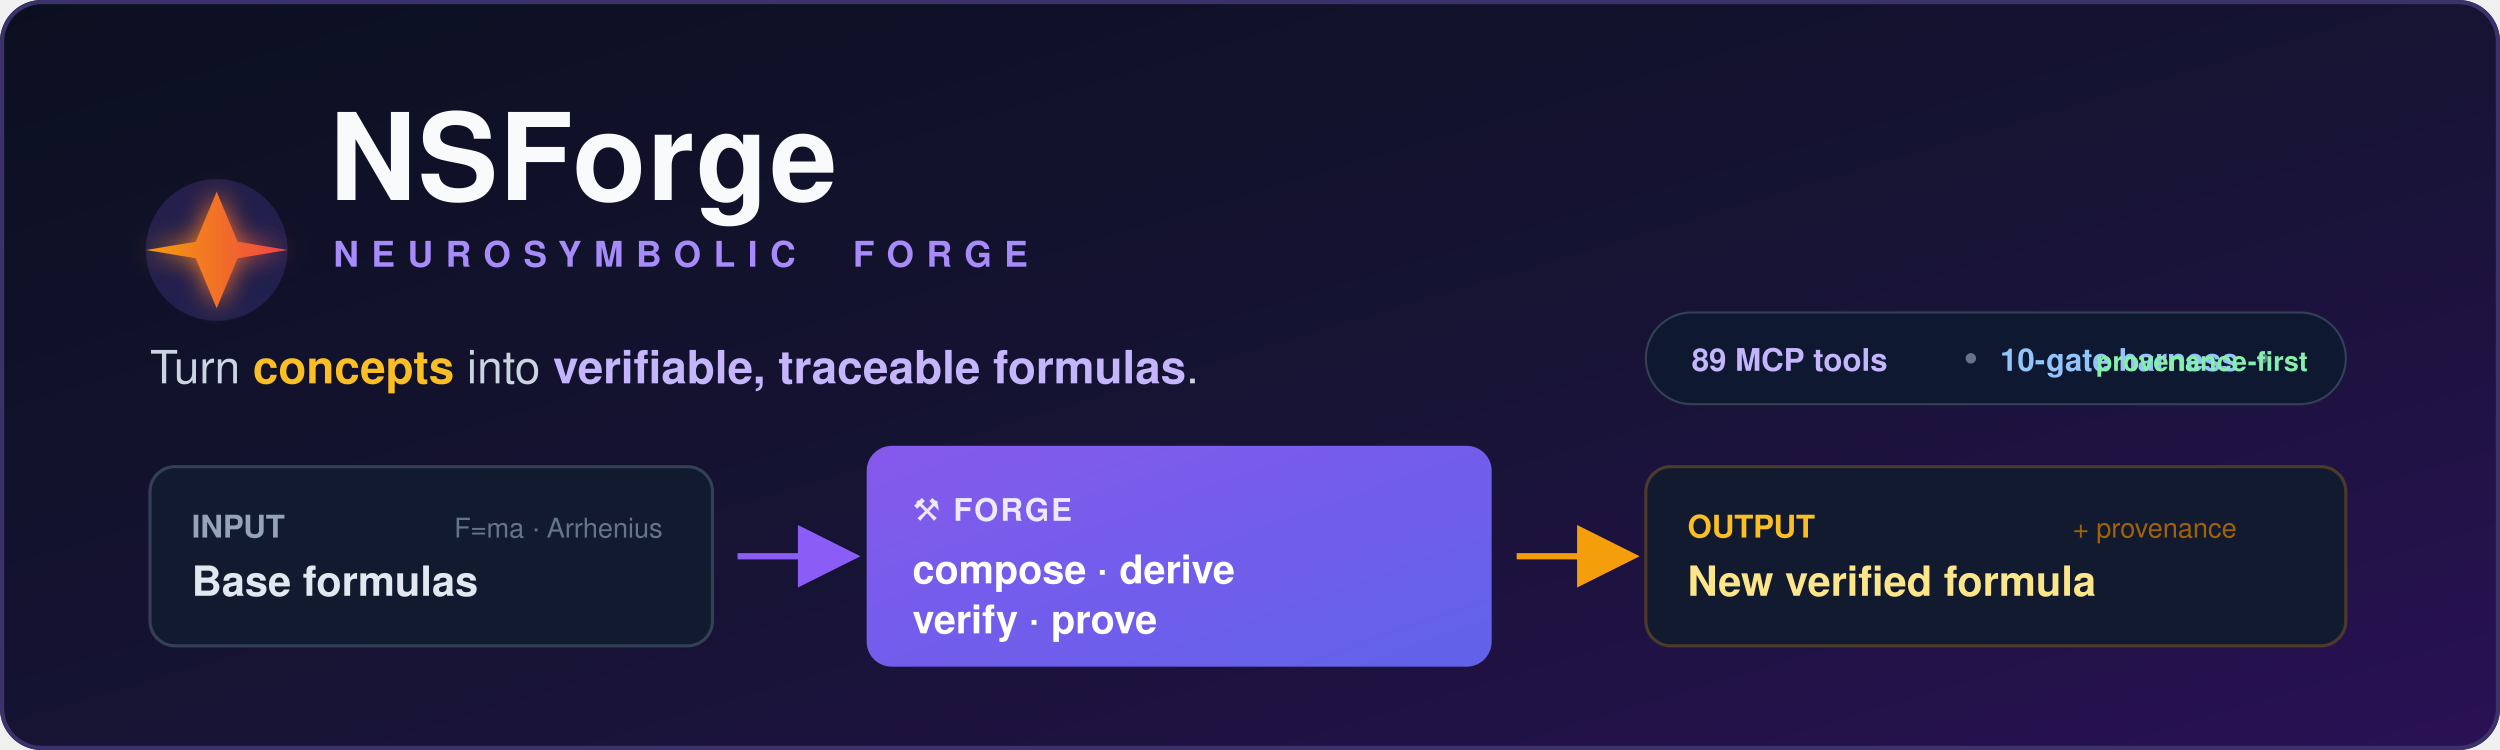
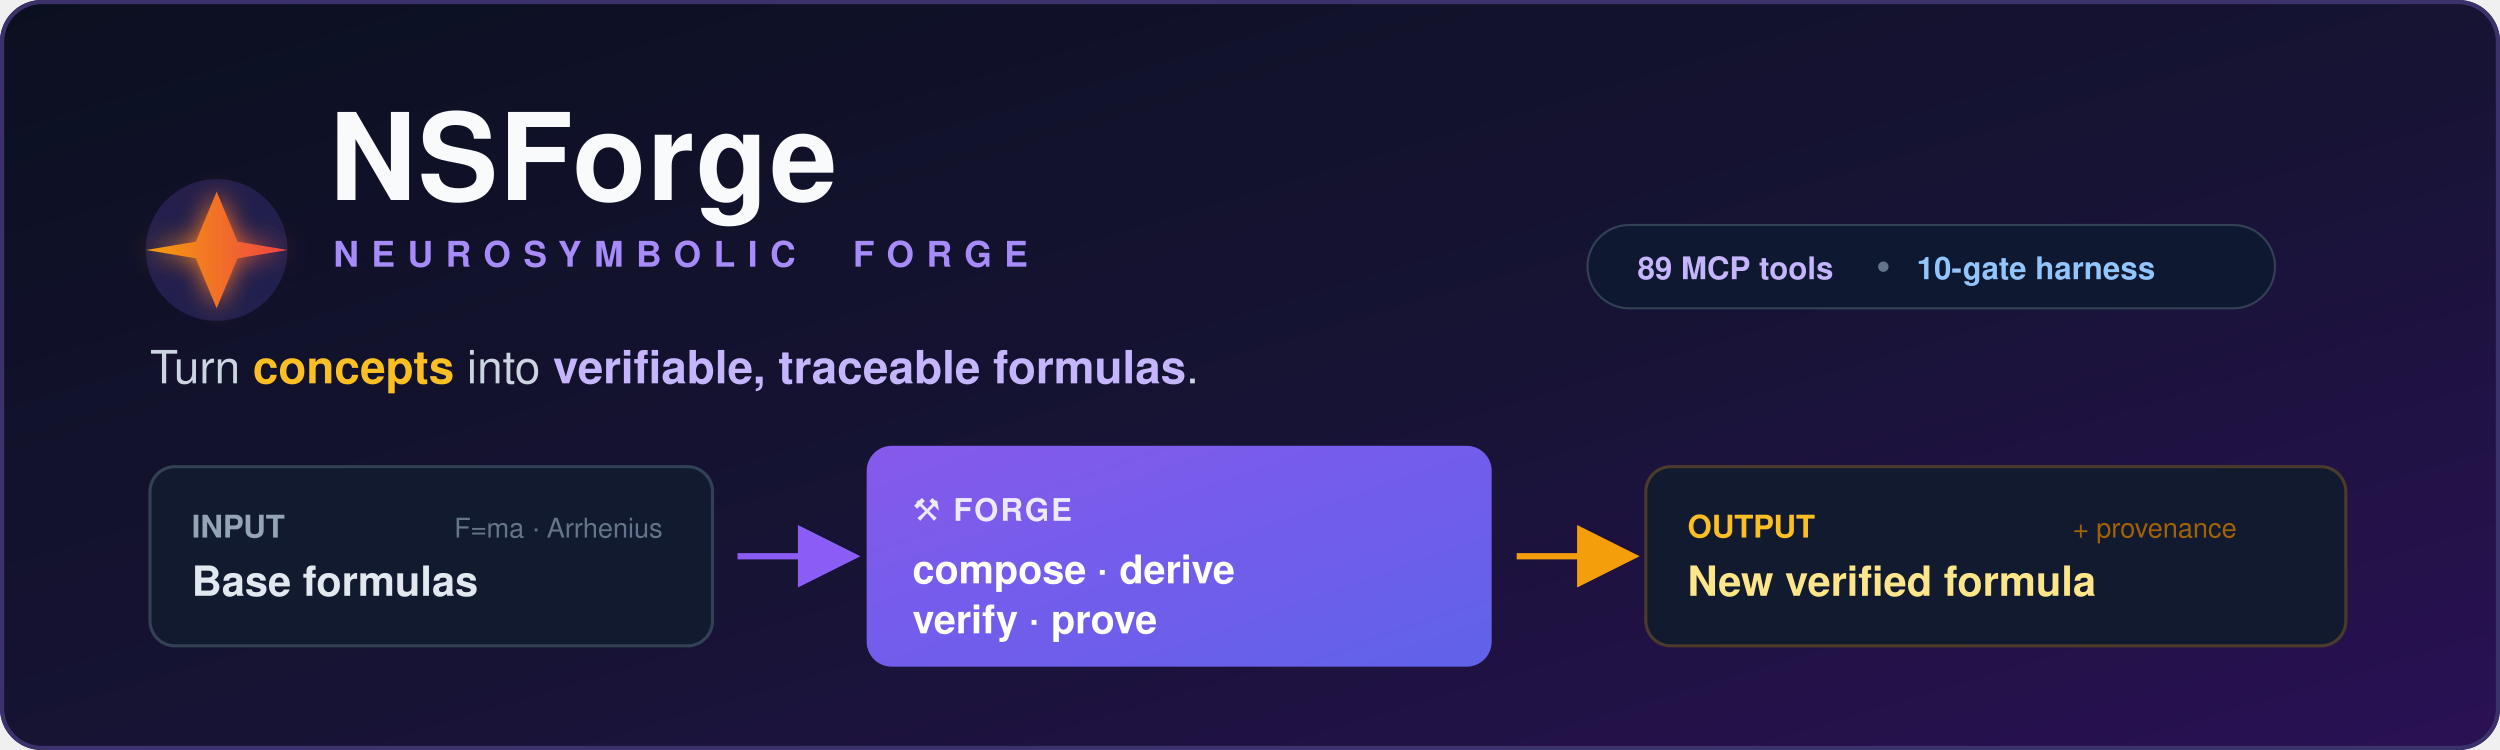
<svg xmlns="http://www.w3.org/2000/svg" width="1200" height="360" viewBox="0 0 1200 360" role="img" aria-label="NSForge - Neurosymbolic Forge: turn concepts into verifiable, traceable formulas">
  <defs>
    <linearGradient id="bg" x1="0" y1="0" x2="1" y2="1">
      <stop offset="0" stop-color="#0b1020" />
      <stop offset="0.55" stop-color="#171335" />
      <stop offset="1" stop-color="#2a1155" />
    </linearGradient>
    <linearGradient id="heat" x1="0" y1="0" x2="1" y2="0">
      <stop offset="0" stop-color="#f59e0b" />
      <stop offset="1" stop-color="#ef4444" />
    </linearGradient>
    <linearGradient id="violet" x1="0" y1="0" x2="1" y2="1">
      <stop offset="0" stop-color="#8b5cf6" />
      <stop offset="1" stop-color="#6366f1" />
    </linearGradient>
    <filter id="soft" x="-20%" y="-20%" width="140%" height="140%">
      <feGaussianBlur stdDeviation="6" result="b" />
      <feMerge>
        <feMergeNode in="b" />
        <feMergeNode in="SourceGraphic" />
      </feMerge>
    </filter>
  </defs>
  <rect x="0" y="0" width="1200" height="360" rx="20" fill="url(#bg)" />
  <rect x="1" y="1" width="1198" height="358" rx="19" fill="none" stroke="#3b326b" stroke-width="2" />
  <g transform="translate(70,86)">
    <circle cx="34" cy="34" r="34" fill="url(#violet)" opacity="0.18" />
    <path d="M34 6 L44 30 L68 34 L44 38 L34 62 L24 38 L0 34 L24 30 Z" fill="url(#heat)" filter="url(#soft)" />
  </g>
  <text x="158" y="96" font-family="Segoe UI, Helvetica, Arial, sans-serif" font-size="58" font-weight="800" fill="#f8fafc" letter-spacing="0.5">NSForge</text>
  <text x="160" y="128" font-family="Segoe UI, Helvetica, Arial, sans-serif" font-size="17" font-weight="600" fill="#a78bfa" letter-spacing="6">NEUROSYMBOLIC  FORGE</text>
  <text x="72" y="184" font-family="Segoe UI, Helvetica, Arial, sans-serif" font-size="22" fill="#cbd5e1">Turn <tspan fill="#fbbf24" font-weight="700">concepts</tspan> into <tspan fill="#c4b5fd" font-weight="700">verifiable, traceable formulas</tspan>.</text>
  <g font-family="Segoe UI, Helvetica, Arial, sans-serif">
    <g transform="translate(72,224)">
      <rect width="270" height="86" rx="12" fill="#111a2e" stroke="#334155" stroke-width="1.5" />
      <text x="20" y="34" font-size="15" font-weight="700" fill="#94a3b8">INPUT</text>
      <text x="20" y="62" font-size="20" font-weight="700" fill="#e2e8f0">Base formulas</text>
      <text x="146" y="34" font-size="13" fill="#64748b">F=ma · Arrhenius</text>
    </g>
    <path d="M354 267 L404 267" stroke="#8b5cf6" stroke-width="3" marker-end="url(#a)" />
    <g transform="translate(416,214)">
      <rect width="300" height="106" rx="12" fill="url(#violet)" opacity="0.95" />
      <text x="22" y="36" font-size="15" font-weight="800" fill="#ede9fe" letter-spacing="1">⚒ FORGE</text>
      <text x="22" y="66" font-size="19" font-weight="700" fill="#ffffff">compose · derive</text>
      <text x="22" y="90" font-size="19" font-weight="700" fill="#ffffff">verify · prove</text>
    </g>
    <path d="M728 267 L778 267" stroke="#f59e0b" stroke-width="3" marker-end="url(#b2)" />
    <g transform="translate(790,224)">
      <rect width="336" height="86" rx="12" fill="#111a2e" stroke="#4c3a2a" stroke-width="1.5" />
      <text x="20" y="34" font-size="15" font-weight="700" fill="#fbbf24">OUTPUT</text>
      <text x="20" y="62" font-size="20" font-weight="700" fill="#fde68a">New verified formula</text>
      <text x="205" y="34" font-size="13" fill="#a16207">+ provenance</text>
    </g>
  </g>
  <g font-family="Segoe UI, Helvetica, Arial, sans-serif" font-size="15" font-weight="600">
-     <rect x="790" y="150" width="336" height="44" rx="22" fill="#0e1830" stroke="#334155" />
-     <text x="812" y="178" fill="#c4b5fd">89 MCP tools</text>
-     <circle cx="946" cy="172" r="2.5" fill="#64748b" />
-     <text x="960" y="178" fill="#93c5fd">10-gate harness</text>
-     <circle cx="1086" cy="172" r="2.5" fill="#64748b" />
-     <text x="1006" y="178" fill="#86efac" font-size="13">provenance-first</text>
+     <rect x="762" y="108" width="330" height="40" rx="20" fill="#0e1830" stroke="#334155" />
+     <text x="786" y="134" fill="#c4b5fd">89 MCP tools</text>
+     <circle cx="904" cy="128" r="2.5" fill="#64748b" />
+     <text x="920" y="134" fill="#93c5fd">10-gate harness</text>
  </g>
  <defs>
    <marker id="a" markerWidth="10" markerHeight="10" refX="7" refY="5" orient="auto">
      <path d="M0 0 L10 5 L0 10 z" fill="#8b5cf6" />
    </marker>
    <marker id="b2" markerWidth="10" markerHeight="10" refX="7" refY="5" orient="auto">
      <path d="M0 0 L10 5 L0 10 z" fill="#f59e0b" />
    </marker>
  </defs>
</svg>
